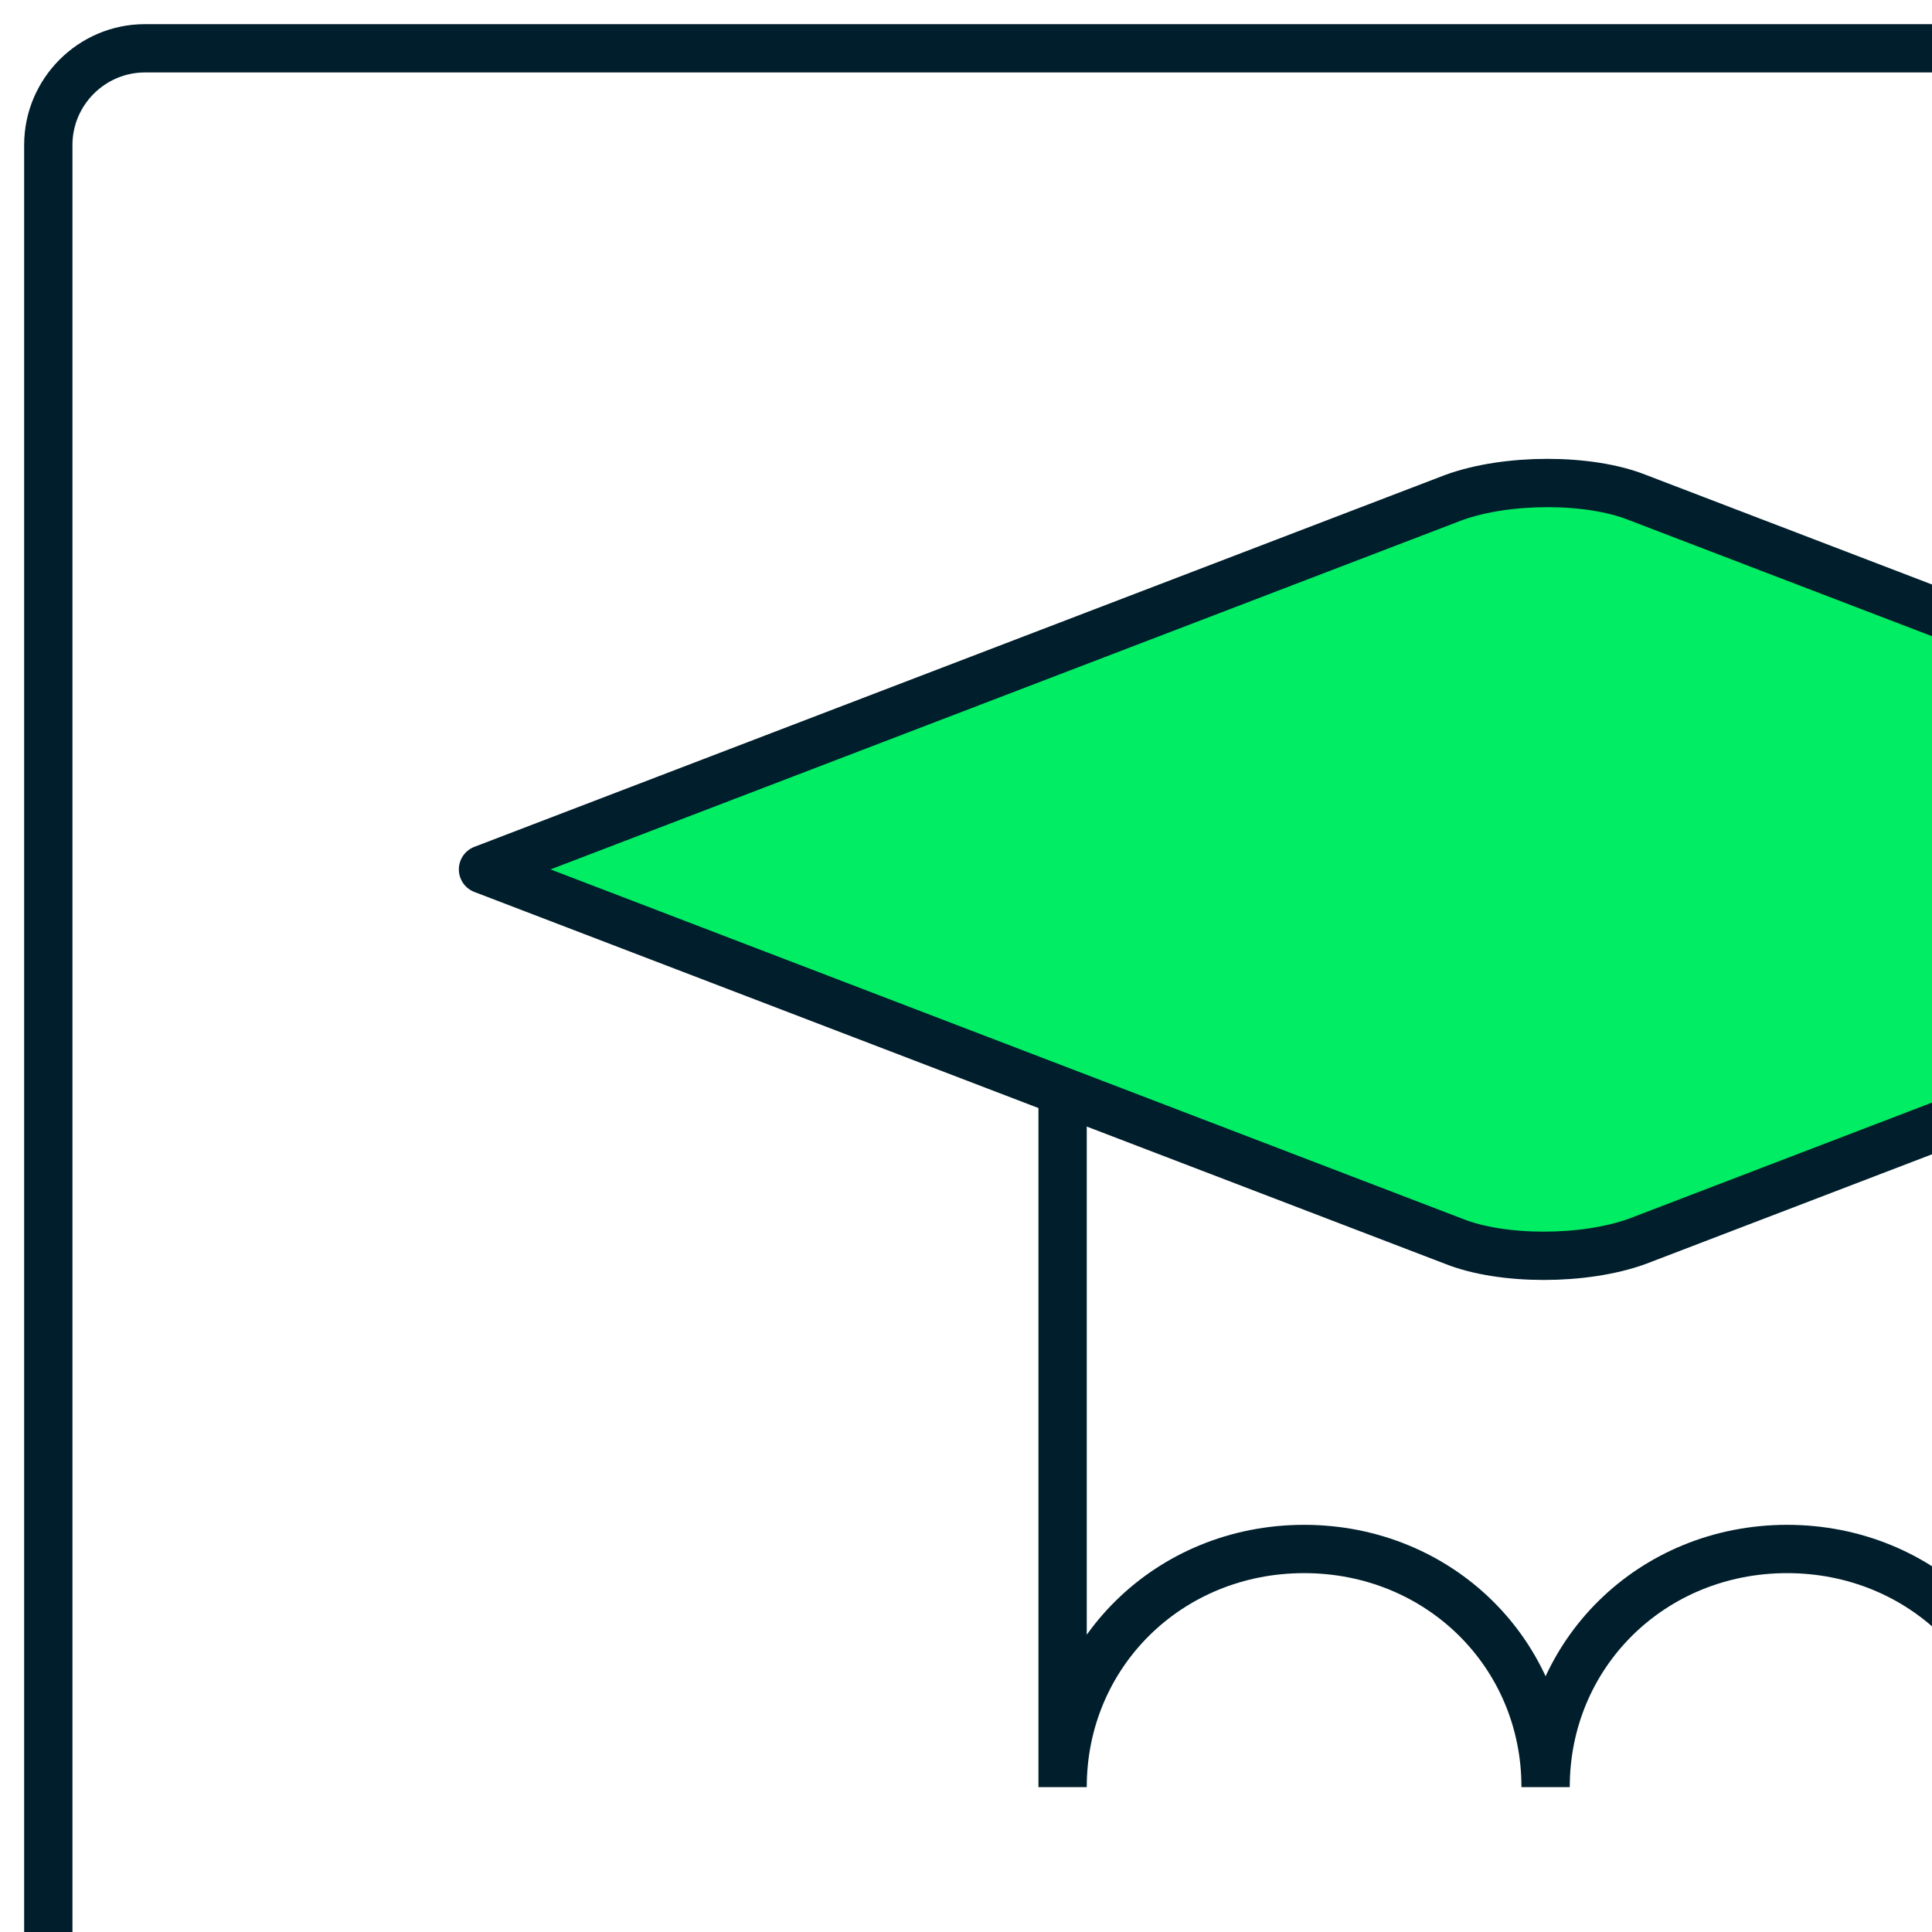
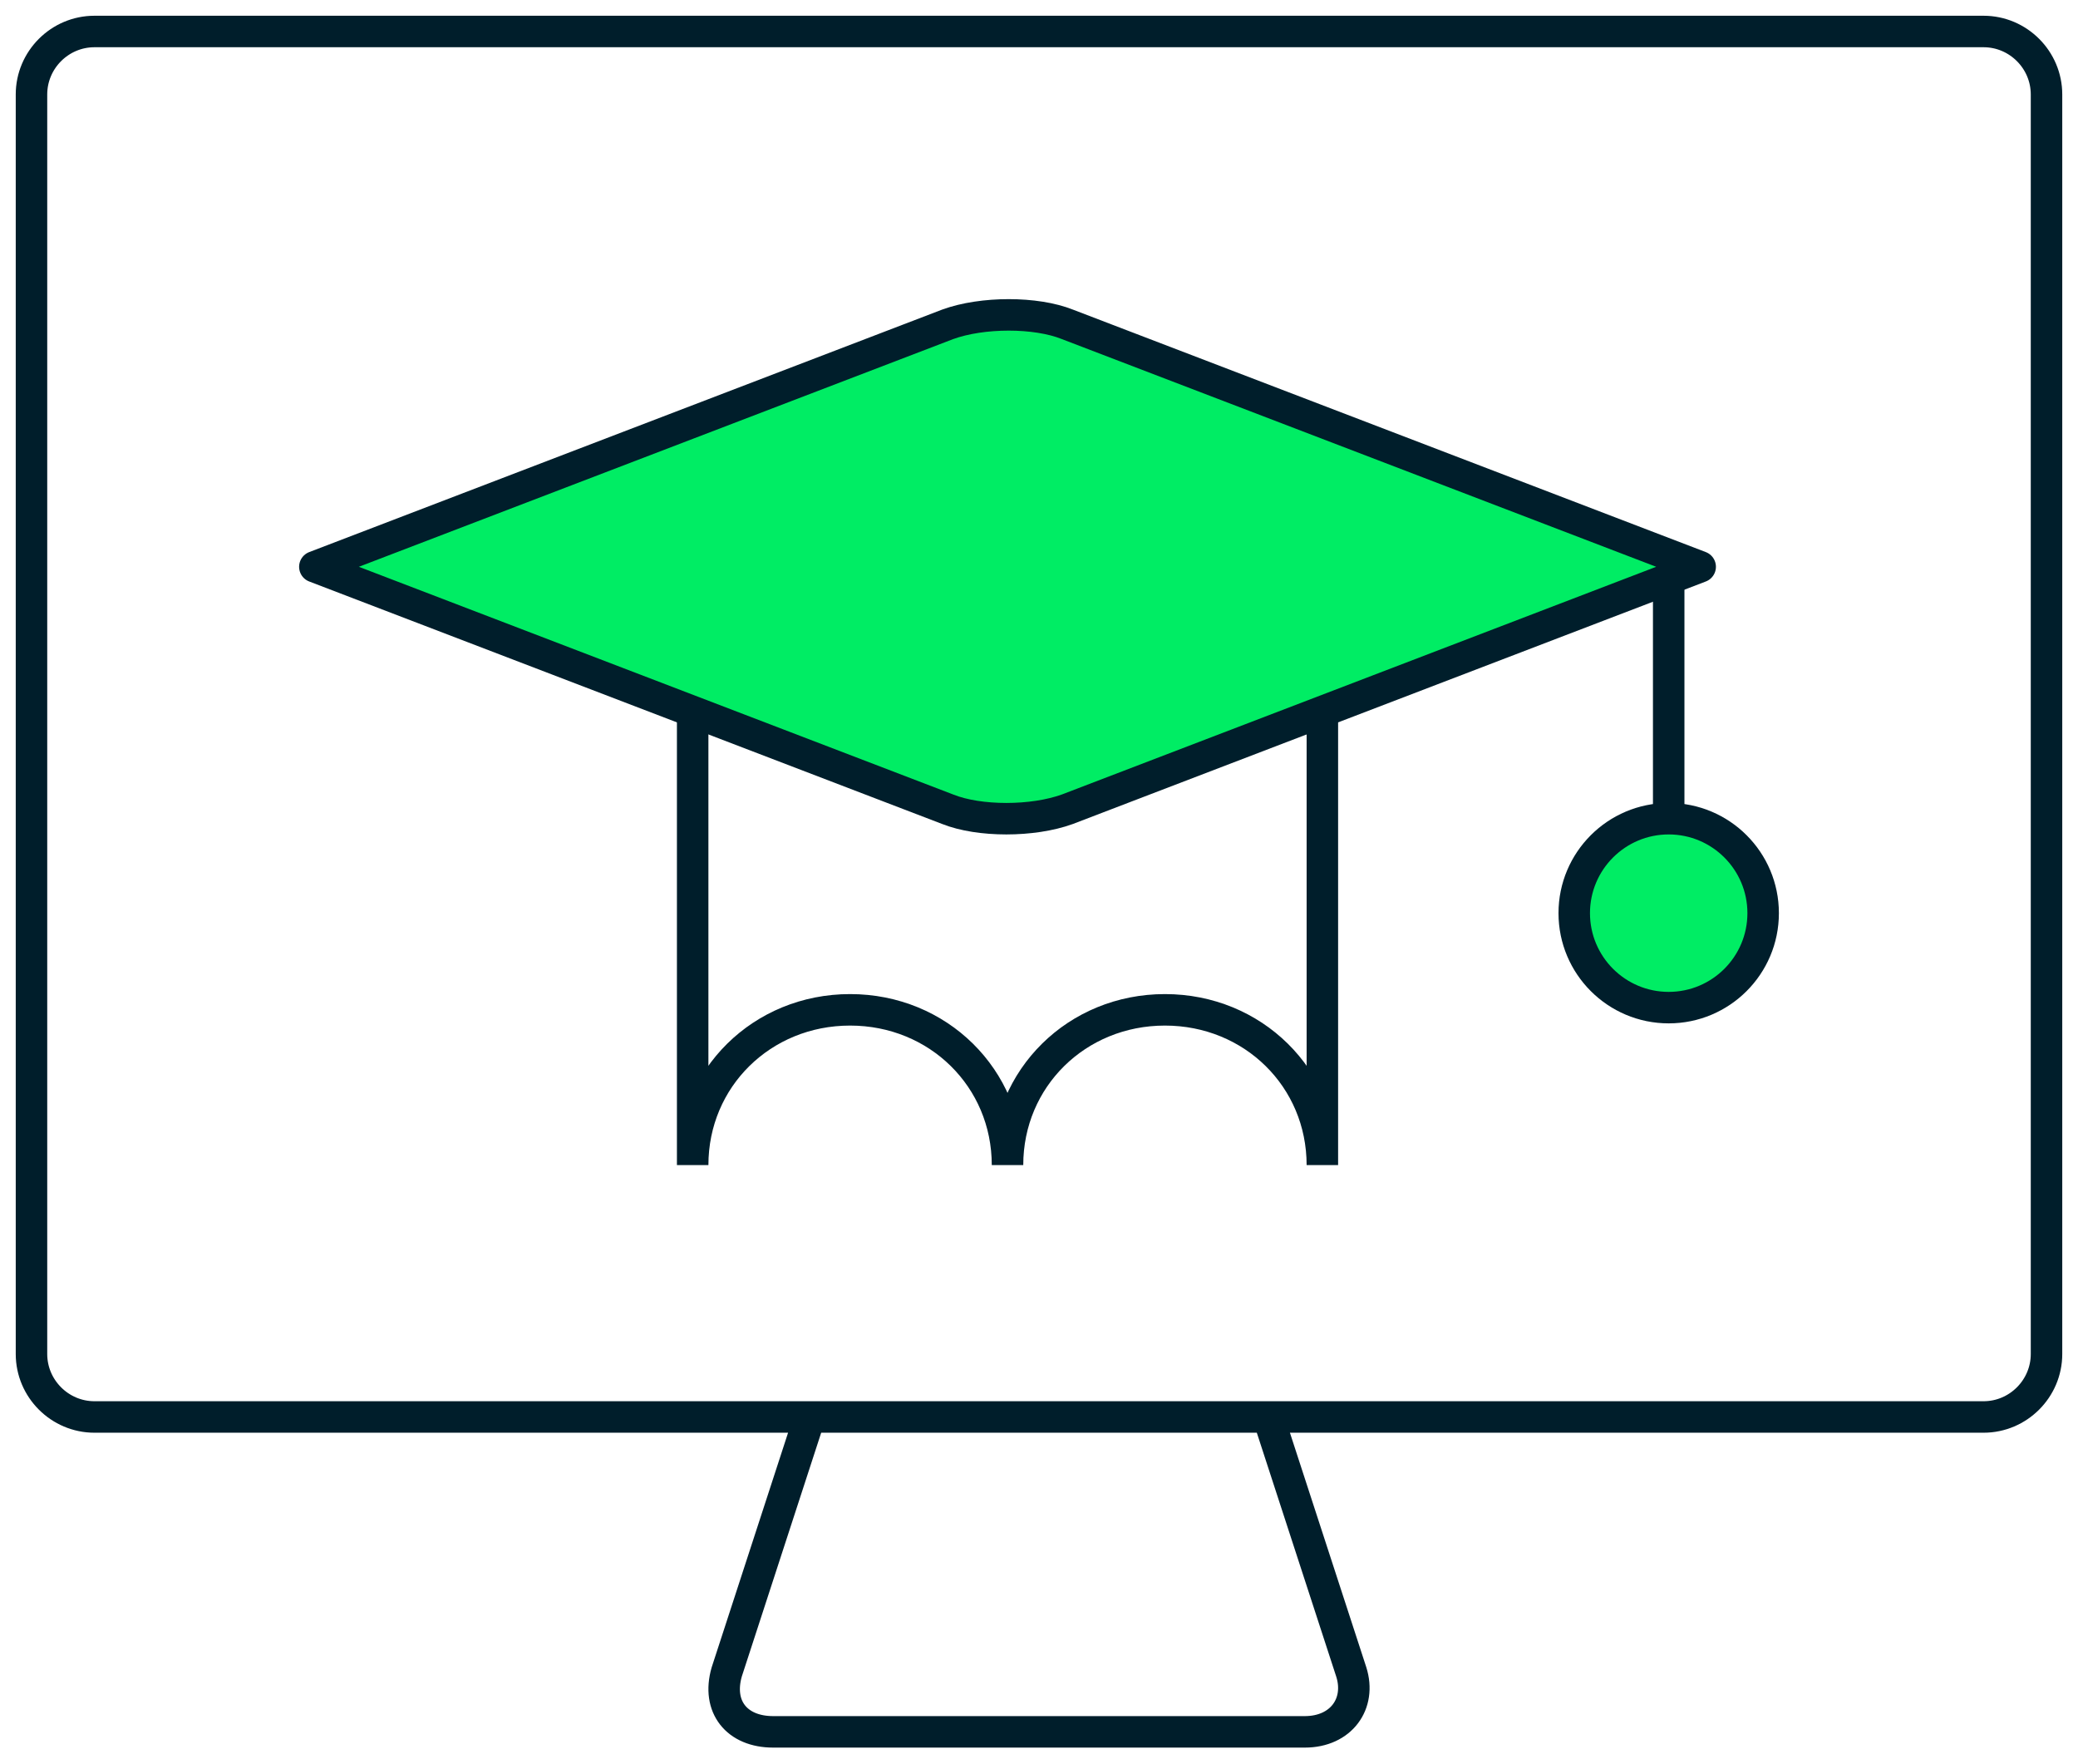
- <svg xmlns="http://www.w3.org/2000/svg" width="40" height="40" viewBox="0 0 40 40" fill="none">
+ <svg xmlns="http://www.w3.org/2000/svg" width="66" height="56" viewBox="0 0 66 56" fill="none">
  <path d="M25.719 45L23.081 53.1C22.765 54.2 23.398 55 24.558 55H41.441C42.602 55 43.235 54.1 42.919 53.1L40.281 45M63 45H3C1.9 45 1 44.1 1 43V3C1 1.9 1.9 1 3 1H63C64.1 1 65 1.9 65 3V43C65 44.1 64.1 45 63 45Z" stroke="#001E2B" stroke-miterlimit="10" />
  <path d="M42 22.599V37C42 34.239 39.8 32.07 37 32.07C34.2 32.07 32 34.239 32 37C32 34.239 29.8 32.07 27 32.07C24.2 32.07 22 34.239 22 37V22.5" stroke="#001E2B" stroke-miterlimit="10" />
  <path d="M53 18V26" stroke="#001E2B" stroke-miterlimit="10" />
  <path d="M53 32C54.657 32 56 30.657 56 29C56 27.343 54.657 26 53 26C51.343 26 50 27.343 50 29C50 30.657 51.343 32 53 32Z" fill="#00ED64" stroke="#001E2B" stroke-miterlimit="10" stroke-linecap="round" stroke-linejoin="round" />
  <path d="M33.9 10.3C32.9 9.9 31.2 9.9 30.1 10.3L10 18L30.1 25.7C31.1 26.1 32.8 26.1 33.9 25.7L54 18L33.9 10.3Z" fill="#00ED64" stroke="#001E2B" stroke-miterlimit="10" stroke-linecap="round" stroke-linejoin="round" />
</svg>
